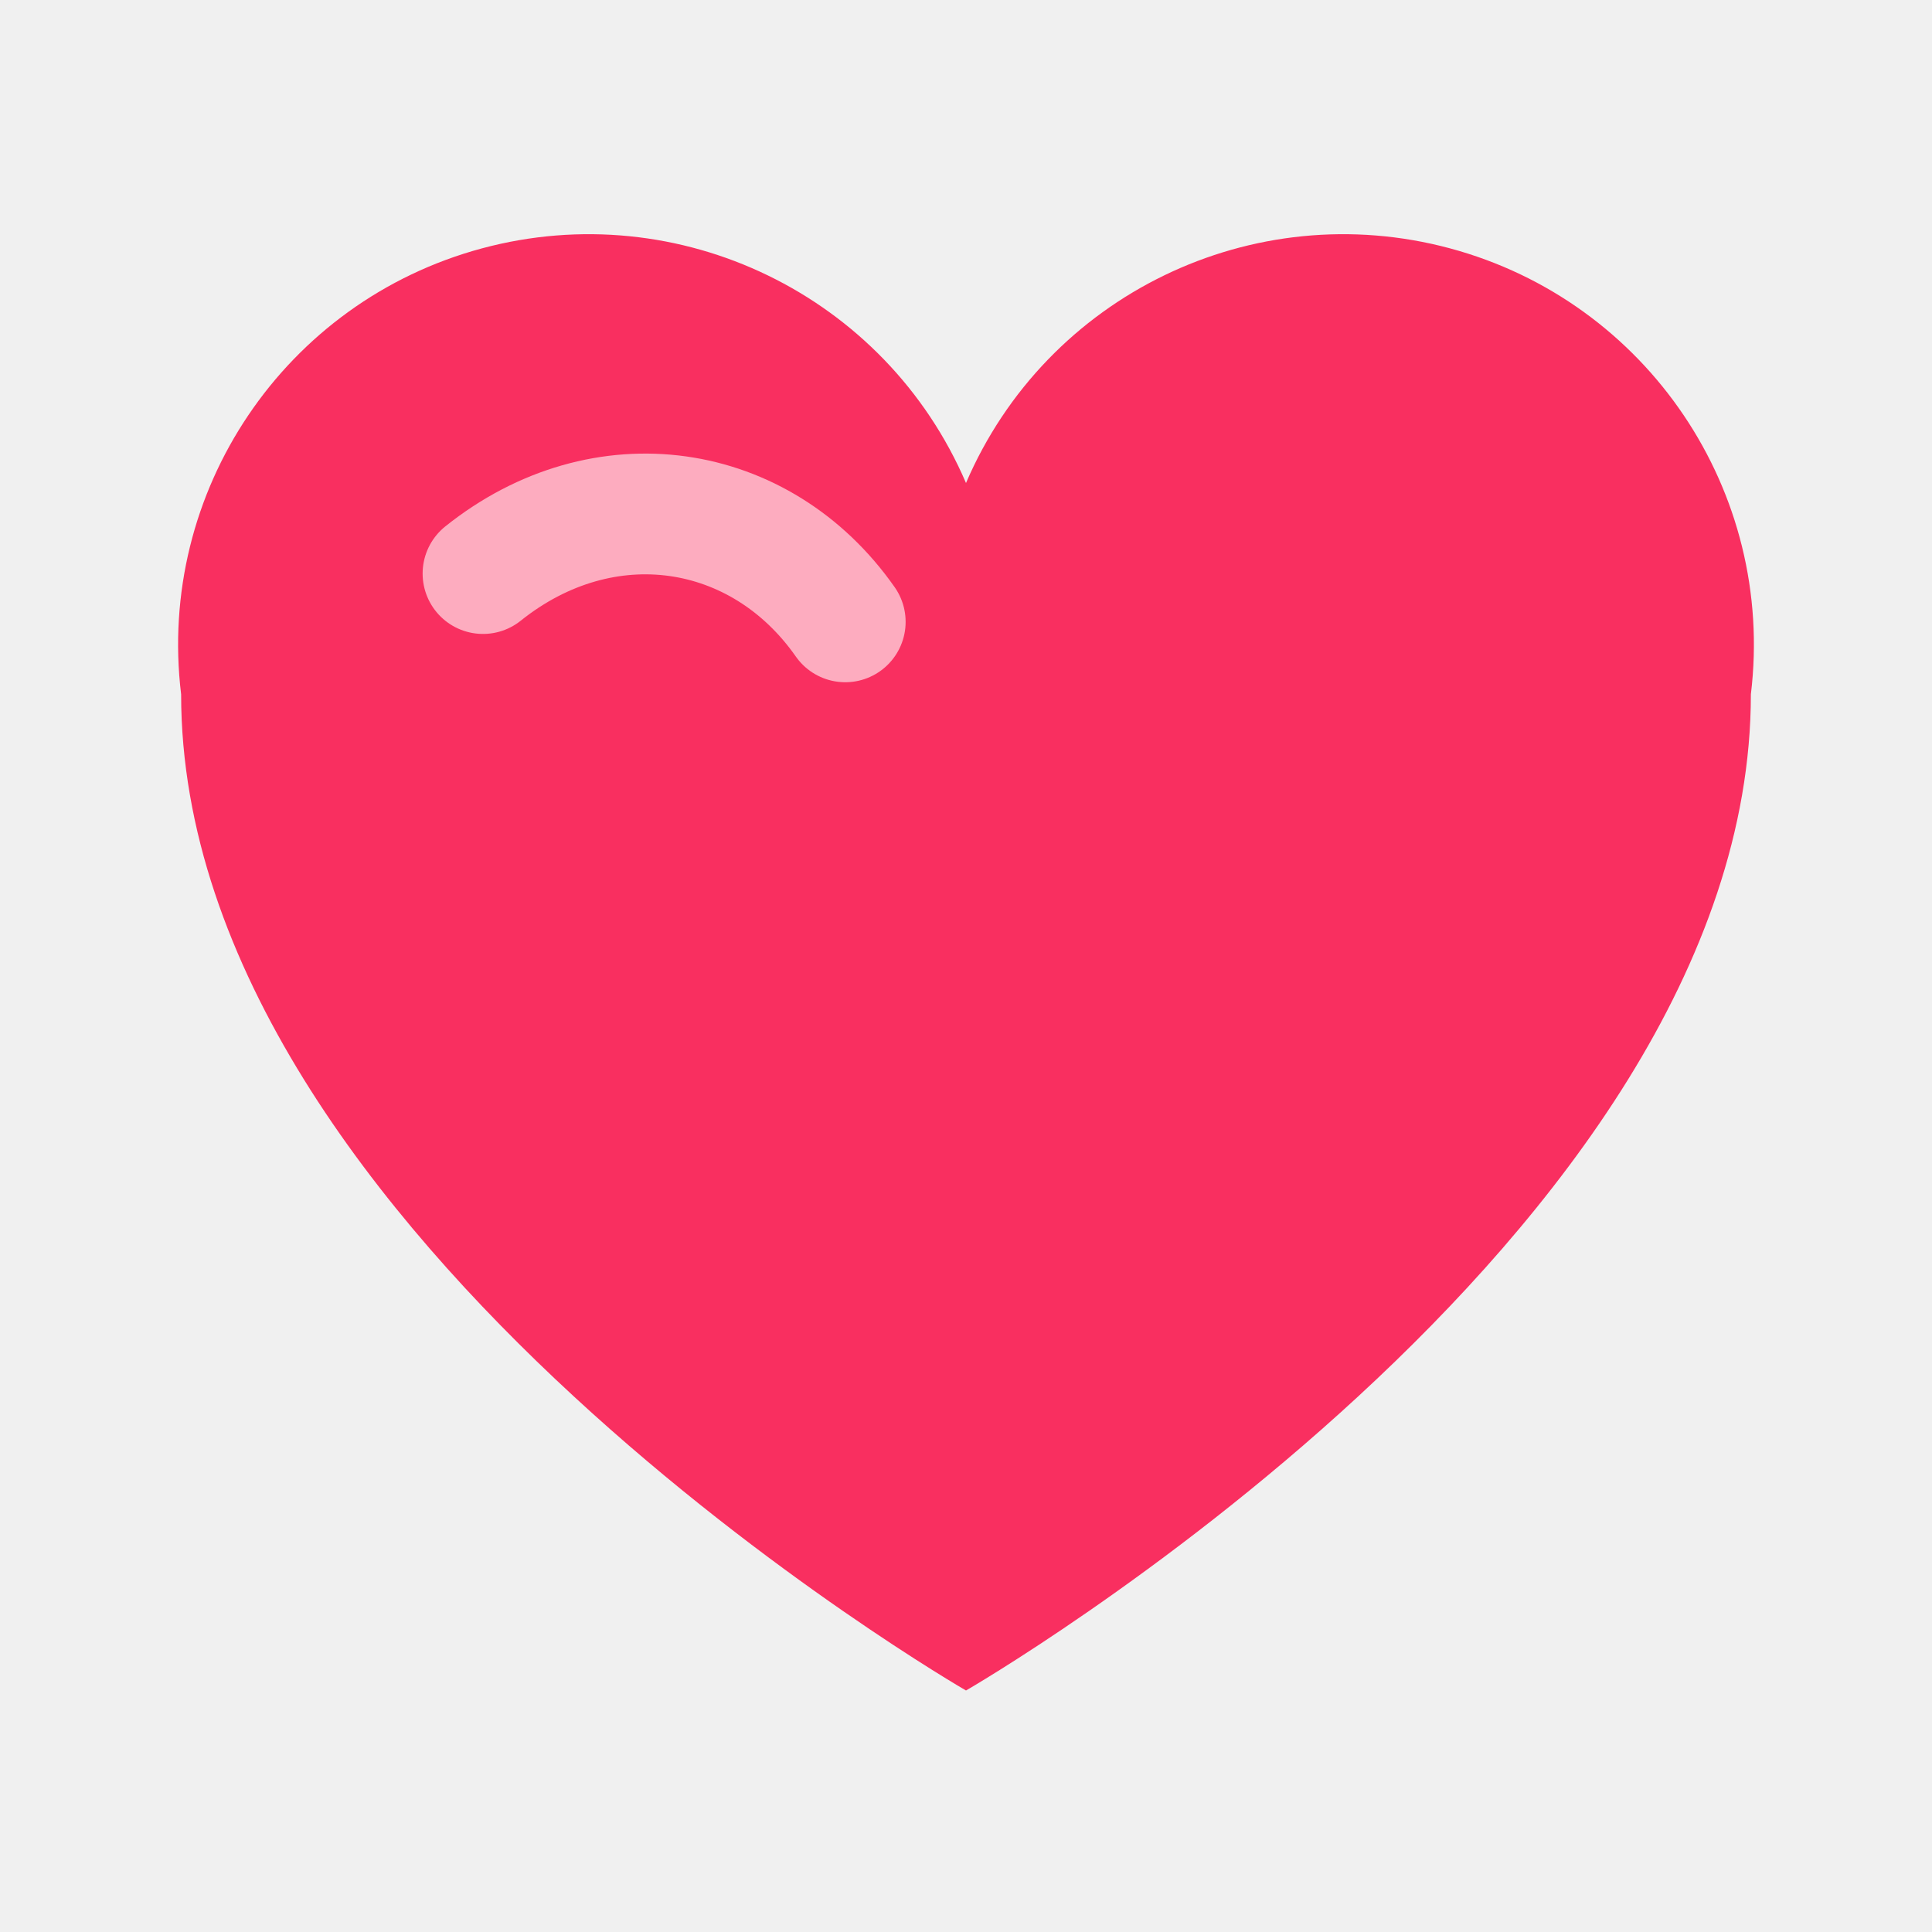
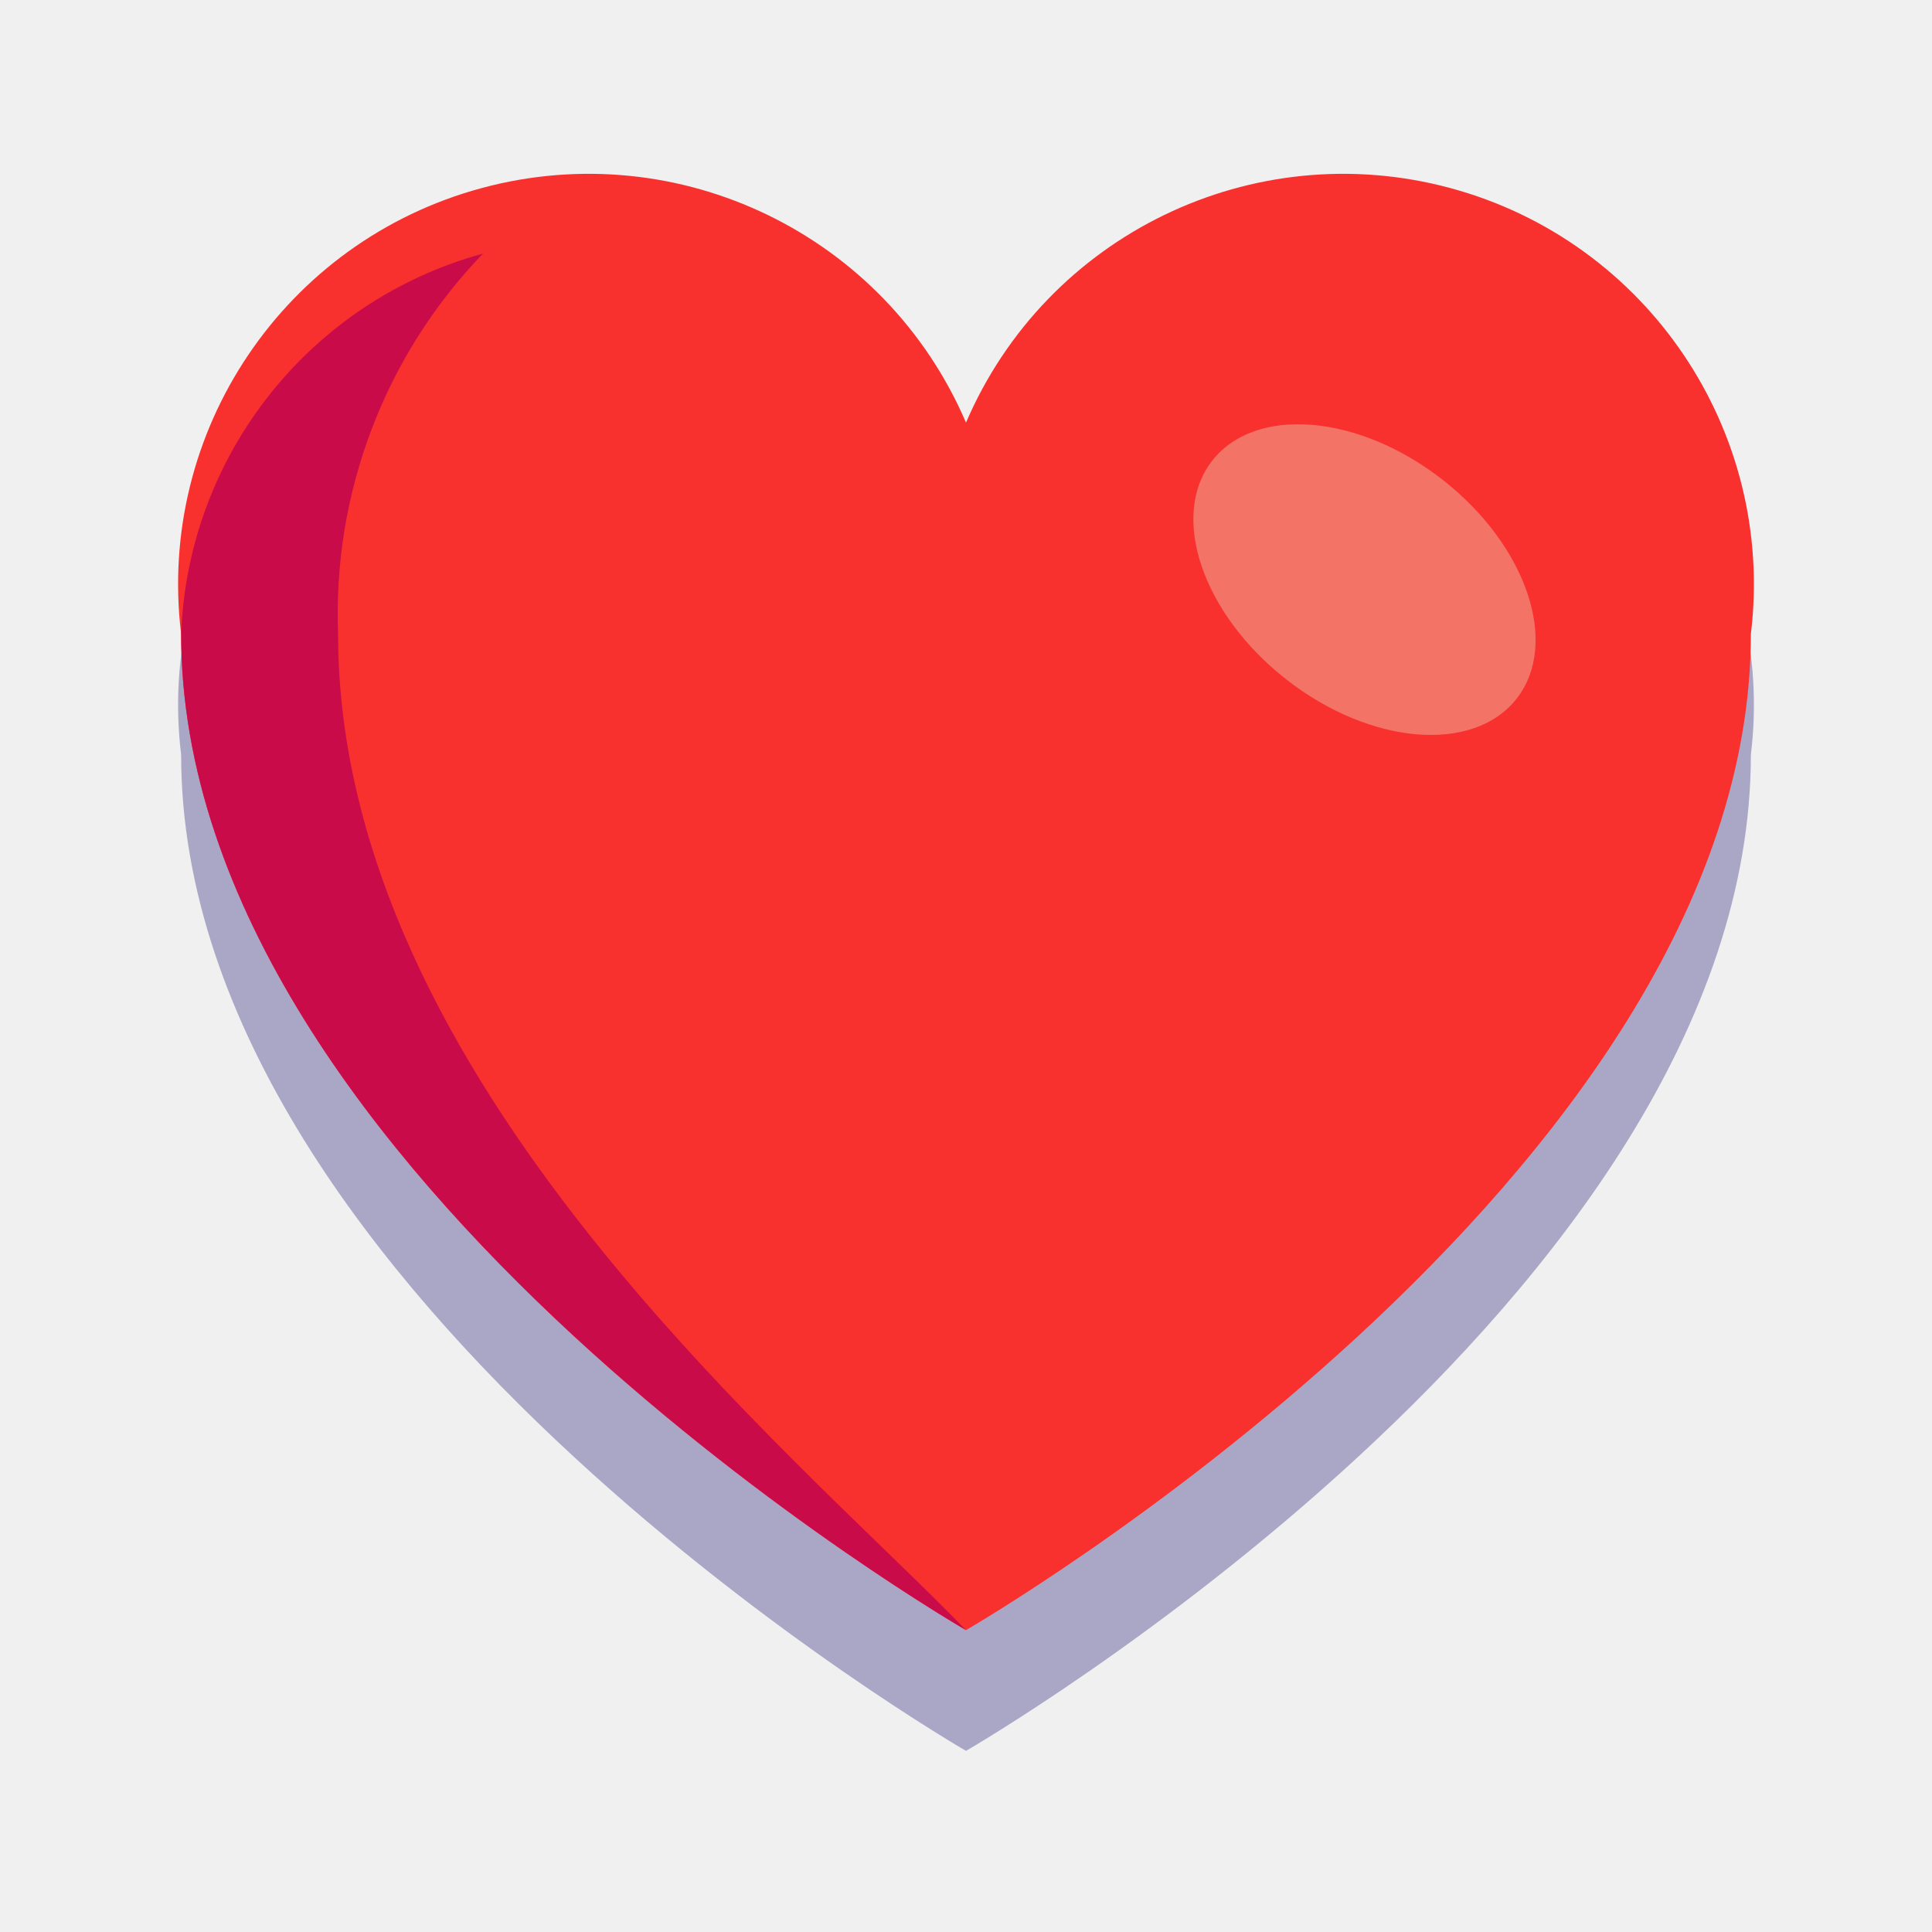
<svg xmlns="http://www.w3.org/2000/svg" width="32" height="32" viewBox="0 0 32 32">
-   <path d="M16 28S3 20.5 3 11.5A6.8 6.8 0 0 1 16 8a6.8 6.8 0 0 1 13 3.5C29 20.5 16 28 16 28z" fill="#F92F60" />
-   <path d="M8 9.5c2-1.6 4.6-1.2 6 .8" fill="none" stroke="#FFFFFF" stroke-opacity="0.6" stroke-width="2" stroke-linecap="round" />
+   <path d="M16 27S3 19.5 3 10.5A6.8 6.8 0 0 1 16 7a6.8 6.8 0 0 1 13 3.5C29 19.5 16 27 16 27z" transform="translate(0 2)" fill="#281E78" fill-opacity="0.35" />
+   <path d="M16 27S3 19.5 3 10.5A6.8 6.8 0 0 1 16 7a6.8 6.8 0 0 1 13 3.5C29 19.5 16 27 16 27z" fill="#F8312F" fill-opacity="1" />
+   <path d="M16 27S3 19.5 3 10.5A6.8 6.8 0 0 1 8 4.2 8.6 8.6 0 0 0 5.6 10.5c0 7.4 7.6 13.6 10.4 16.5z" fill="#CA0B4A" />
+   <ellipse cx="22.6" cy="9.6" rx="3.2" ry="2.1" transform="rotate(38 22.6 9.6)" fill="#F37366" />
</svg>
